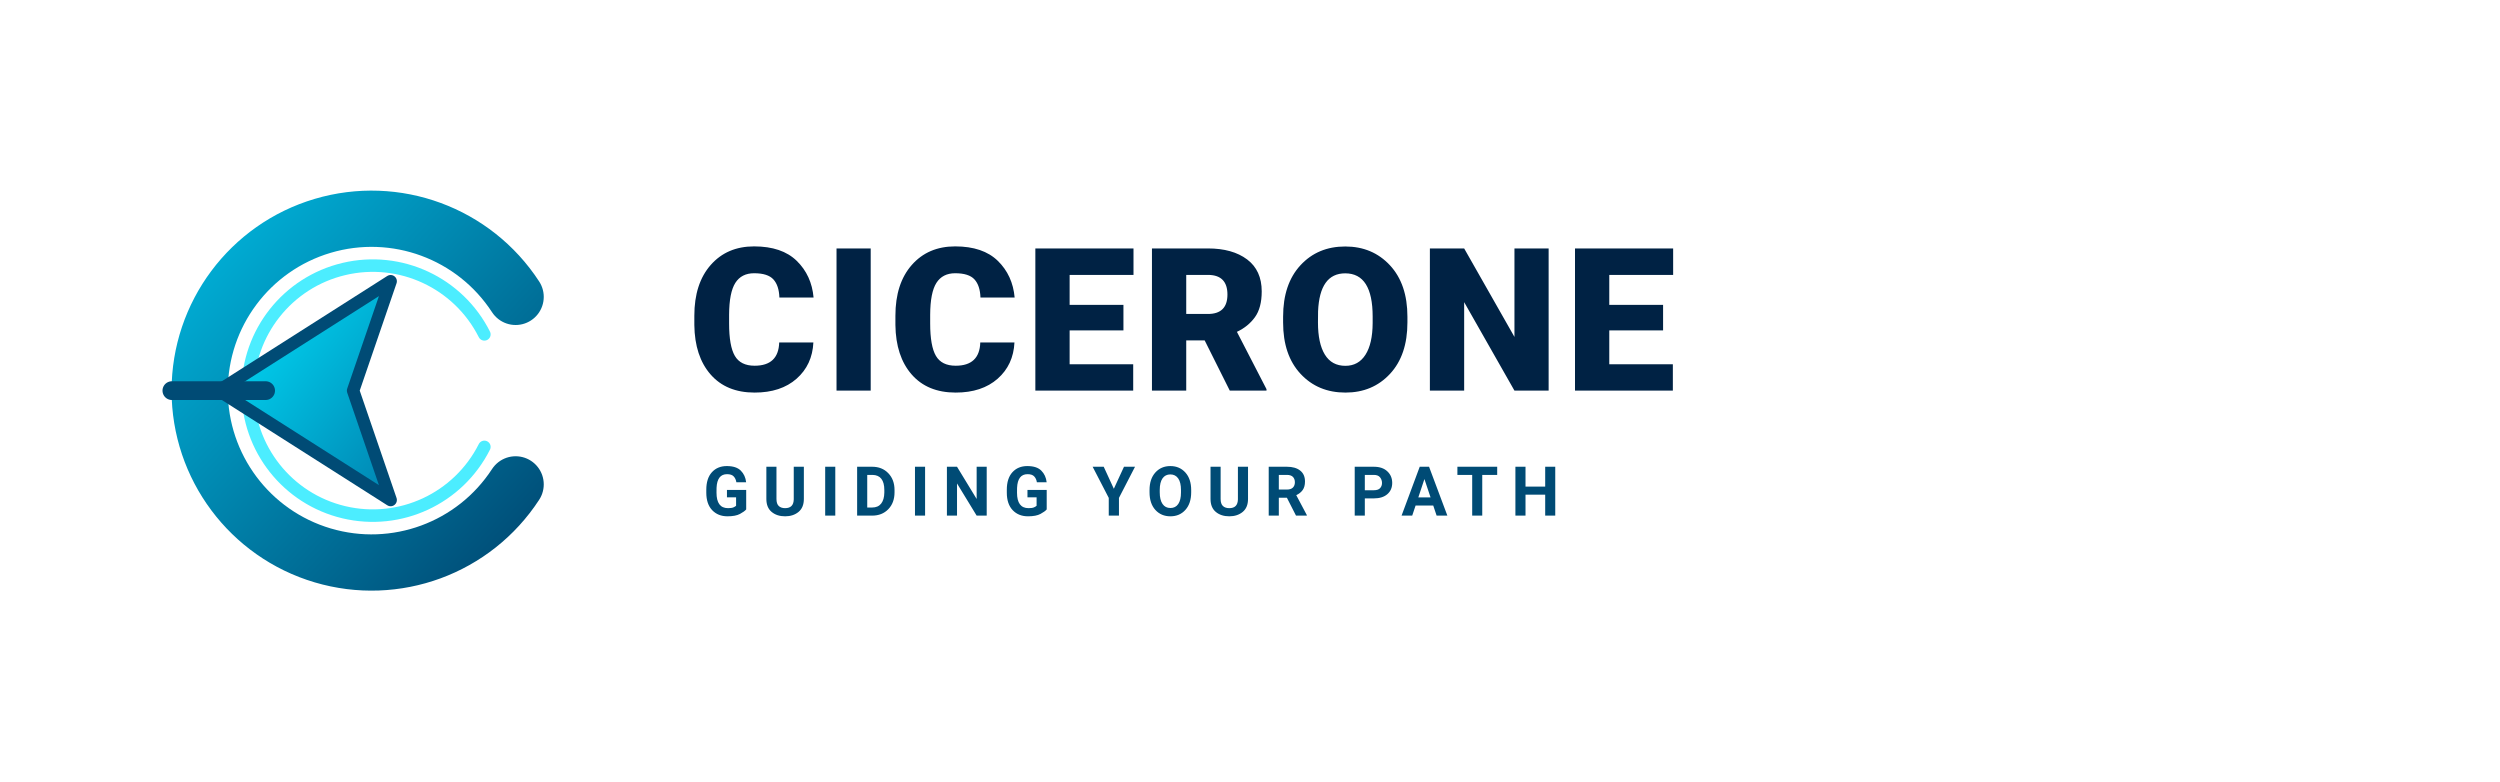
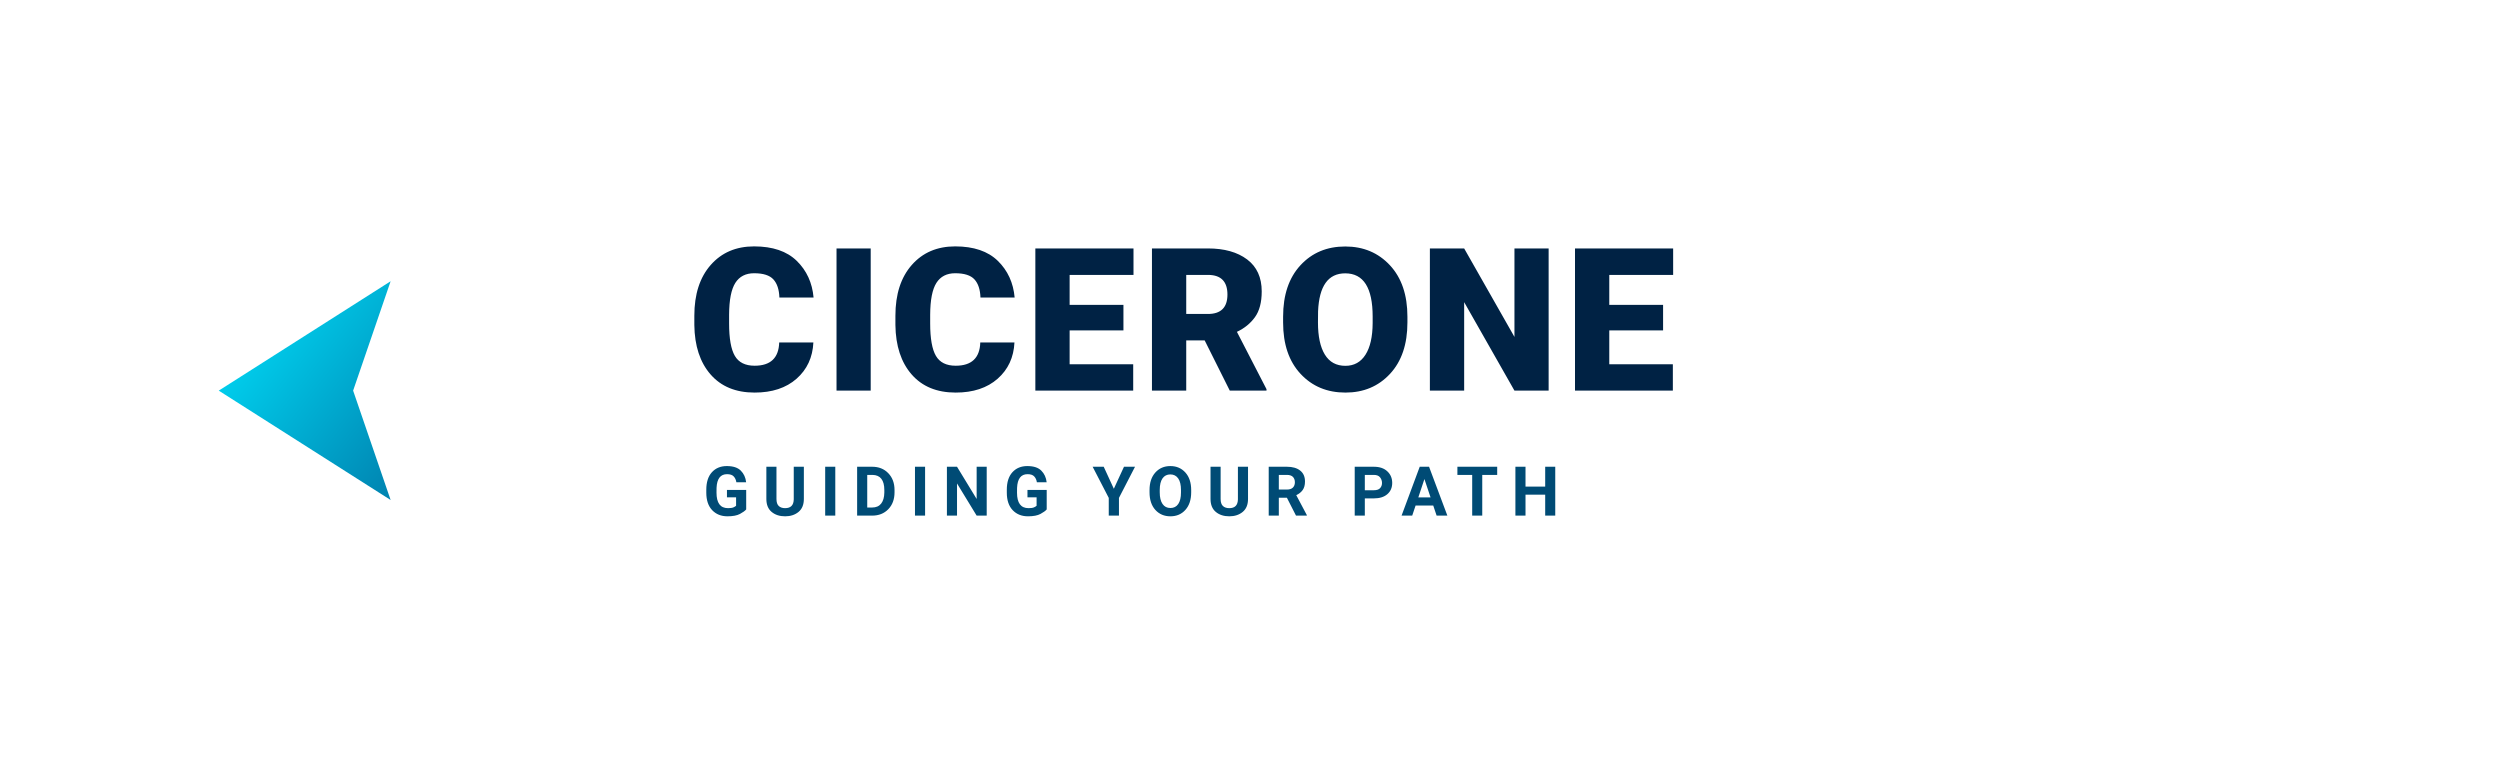
<svg xmlns="http://www.w3.org/2000/svg" viewBox="0 0 800 250" width="100%" height="100%">
  <defs>
    <linearGradient id="arrowGrad" x1="0%" y1="0%" x2="100%" y2="100%">
      <stop offset="0%" stop-color="#00E5FF" />
      <stop offset="100%" stop-color="#0083B0" />
    </linearGradient>
    <linearGradient id="cGrad" x1="0%" y1="0%" x2="100%" y2="100%">
      <stop offset="0%" stop-color="#00B4DB" />
      <stop offset="100%" stop-color="#004B75" />
    </linearGradient>
  </defs>
  <g transform="translate(10, 0)">
    <g transform="translate(40, 45)">
-       <path d="M 115 50                 A 55 55 0 1 0 115 110" fill="none" stroke="url(#cGrad)" stroke-width="18" stroke-linecap="round" />
-       <path d="M 105 62                 A 40 40 0 1 0 105 98" fill="none" stroke="#00E5FF" stroke-width="4" stroke-linecap="round" opacity="0.7" />
-       <path d="M 20 80 L 75 45 L 63 80 L 75 115 Z" fill="url(#arrowGrad)" stroke="#004B75" stroke-width="4" stroke-linejoin="round" />
-       <path d="M 5 80 L 35 80" fill="none" stroke="#004B75" stroke-width="6" stroke-linecap="round" />
+       <path d="M 115 50                 A 55 55 0 1 0 115 110" fill="none" stroke-linecap="round" />
+       <path d="M 105 62                 A 40 40 0 1 0 105 98" fill="none" stroke-linecap="round" opacity="0.7" />
+       <path d="M 20 80 L 75 45 L 63 80 L 75 115 Z" fill="url(#arrowGrad)" stroke-linejoin="round" />
+       <path d="M 5 80 L 35 80" fill="none" stroke-linecap="round" />
    </g>
    <text x="210" y="125" font-family="system-ui, -apple-system, 'Segoe UI', Roboto, Helvetica, Arial, sans-serif" font-size="64" font-weight="800" letter-spacing="1.5" fill="#002244">CICERONE</text>
    <text x="215" y="165" font-family="system-ui, -apple-system, 'Segoe UI', Roboto, Helvetica, Arial, sans-serif" font-size="22" font-weight="600" letter-spacing="4" fill="#004B75">GUIDING YOUR PATH</text>
  </g>
</svg>
